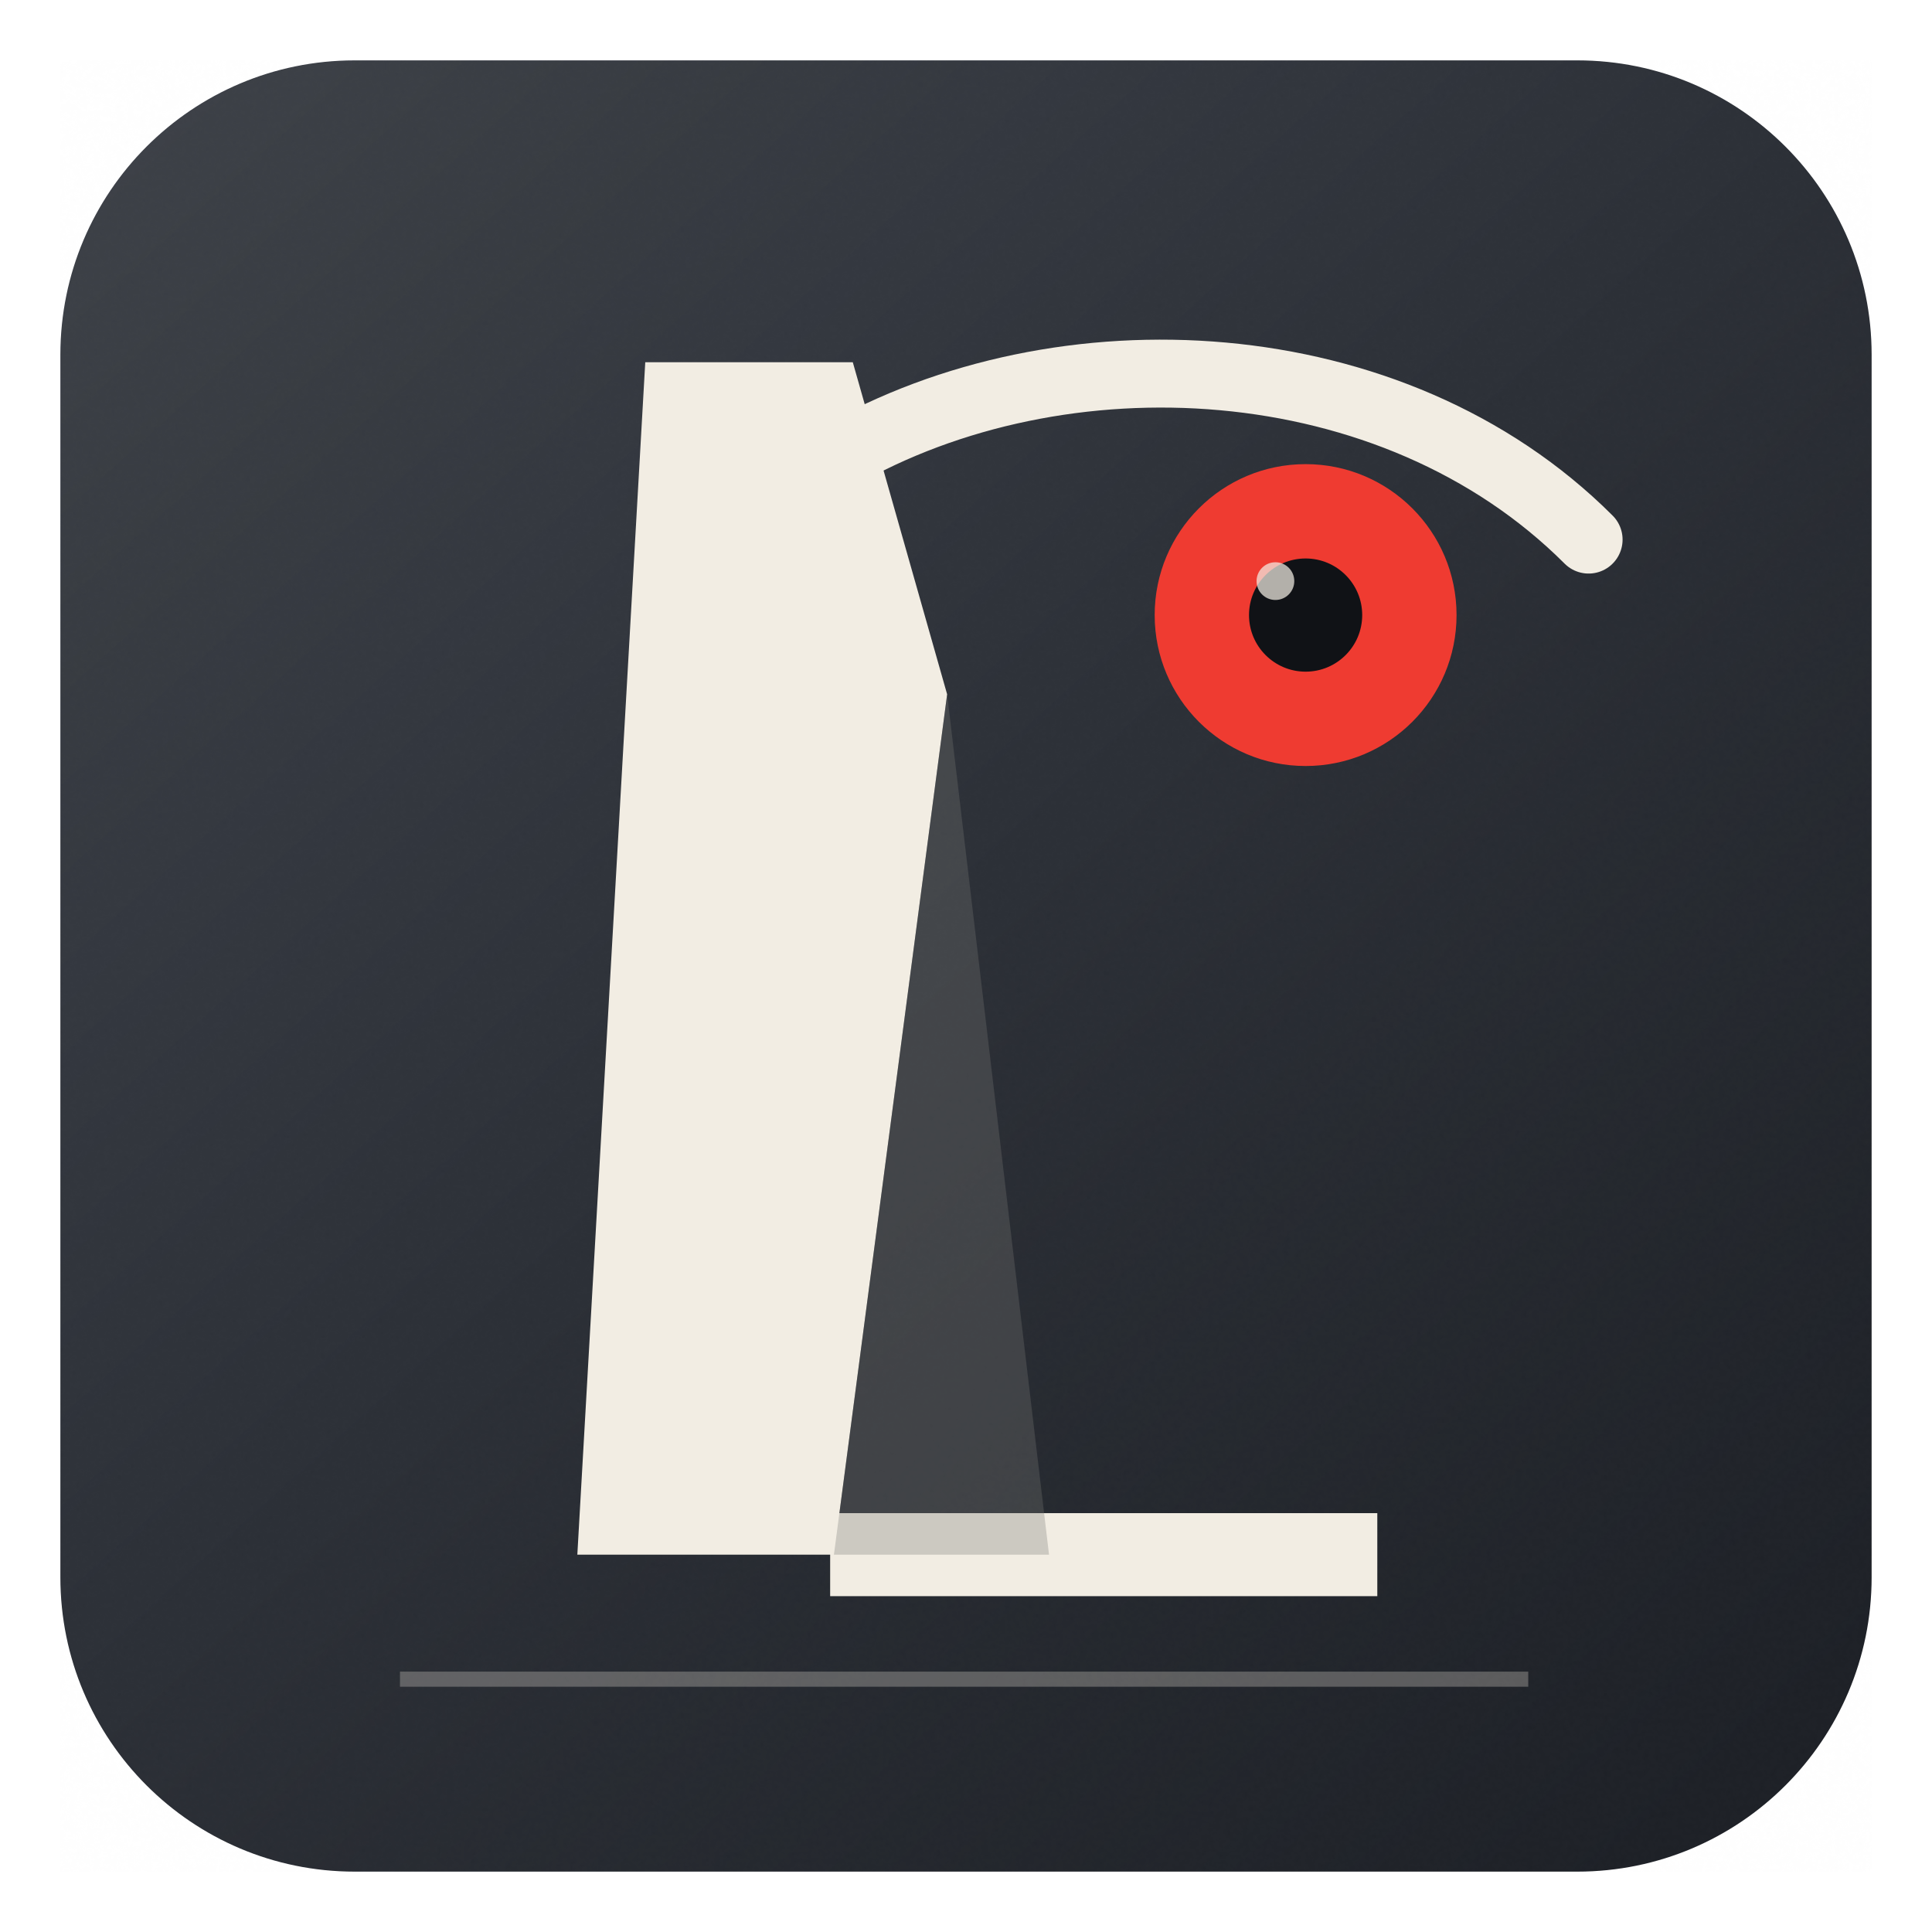
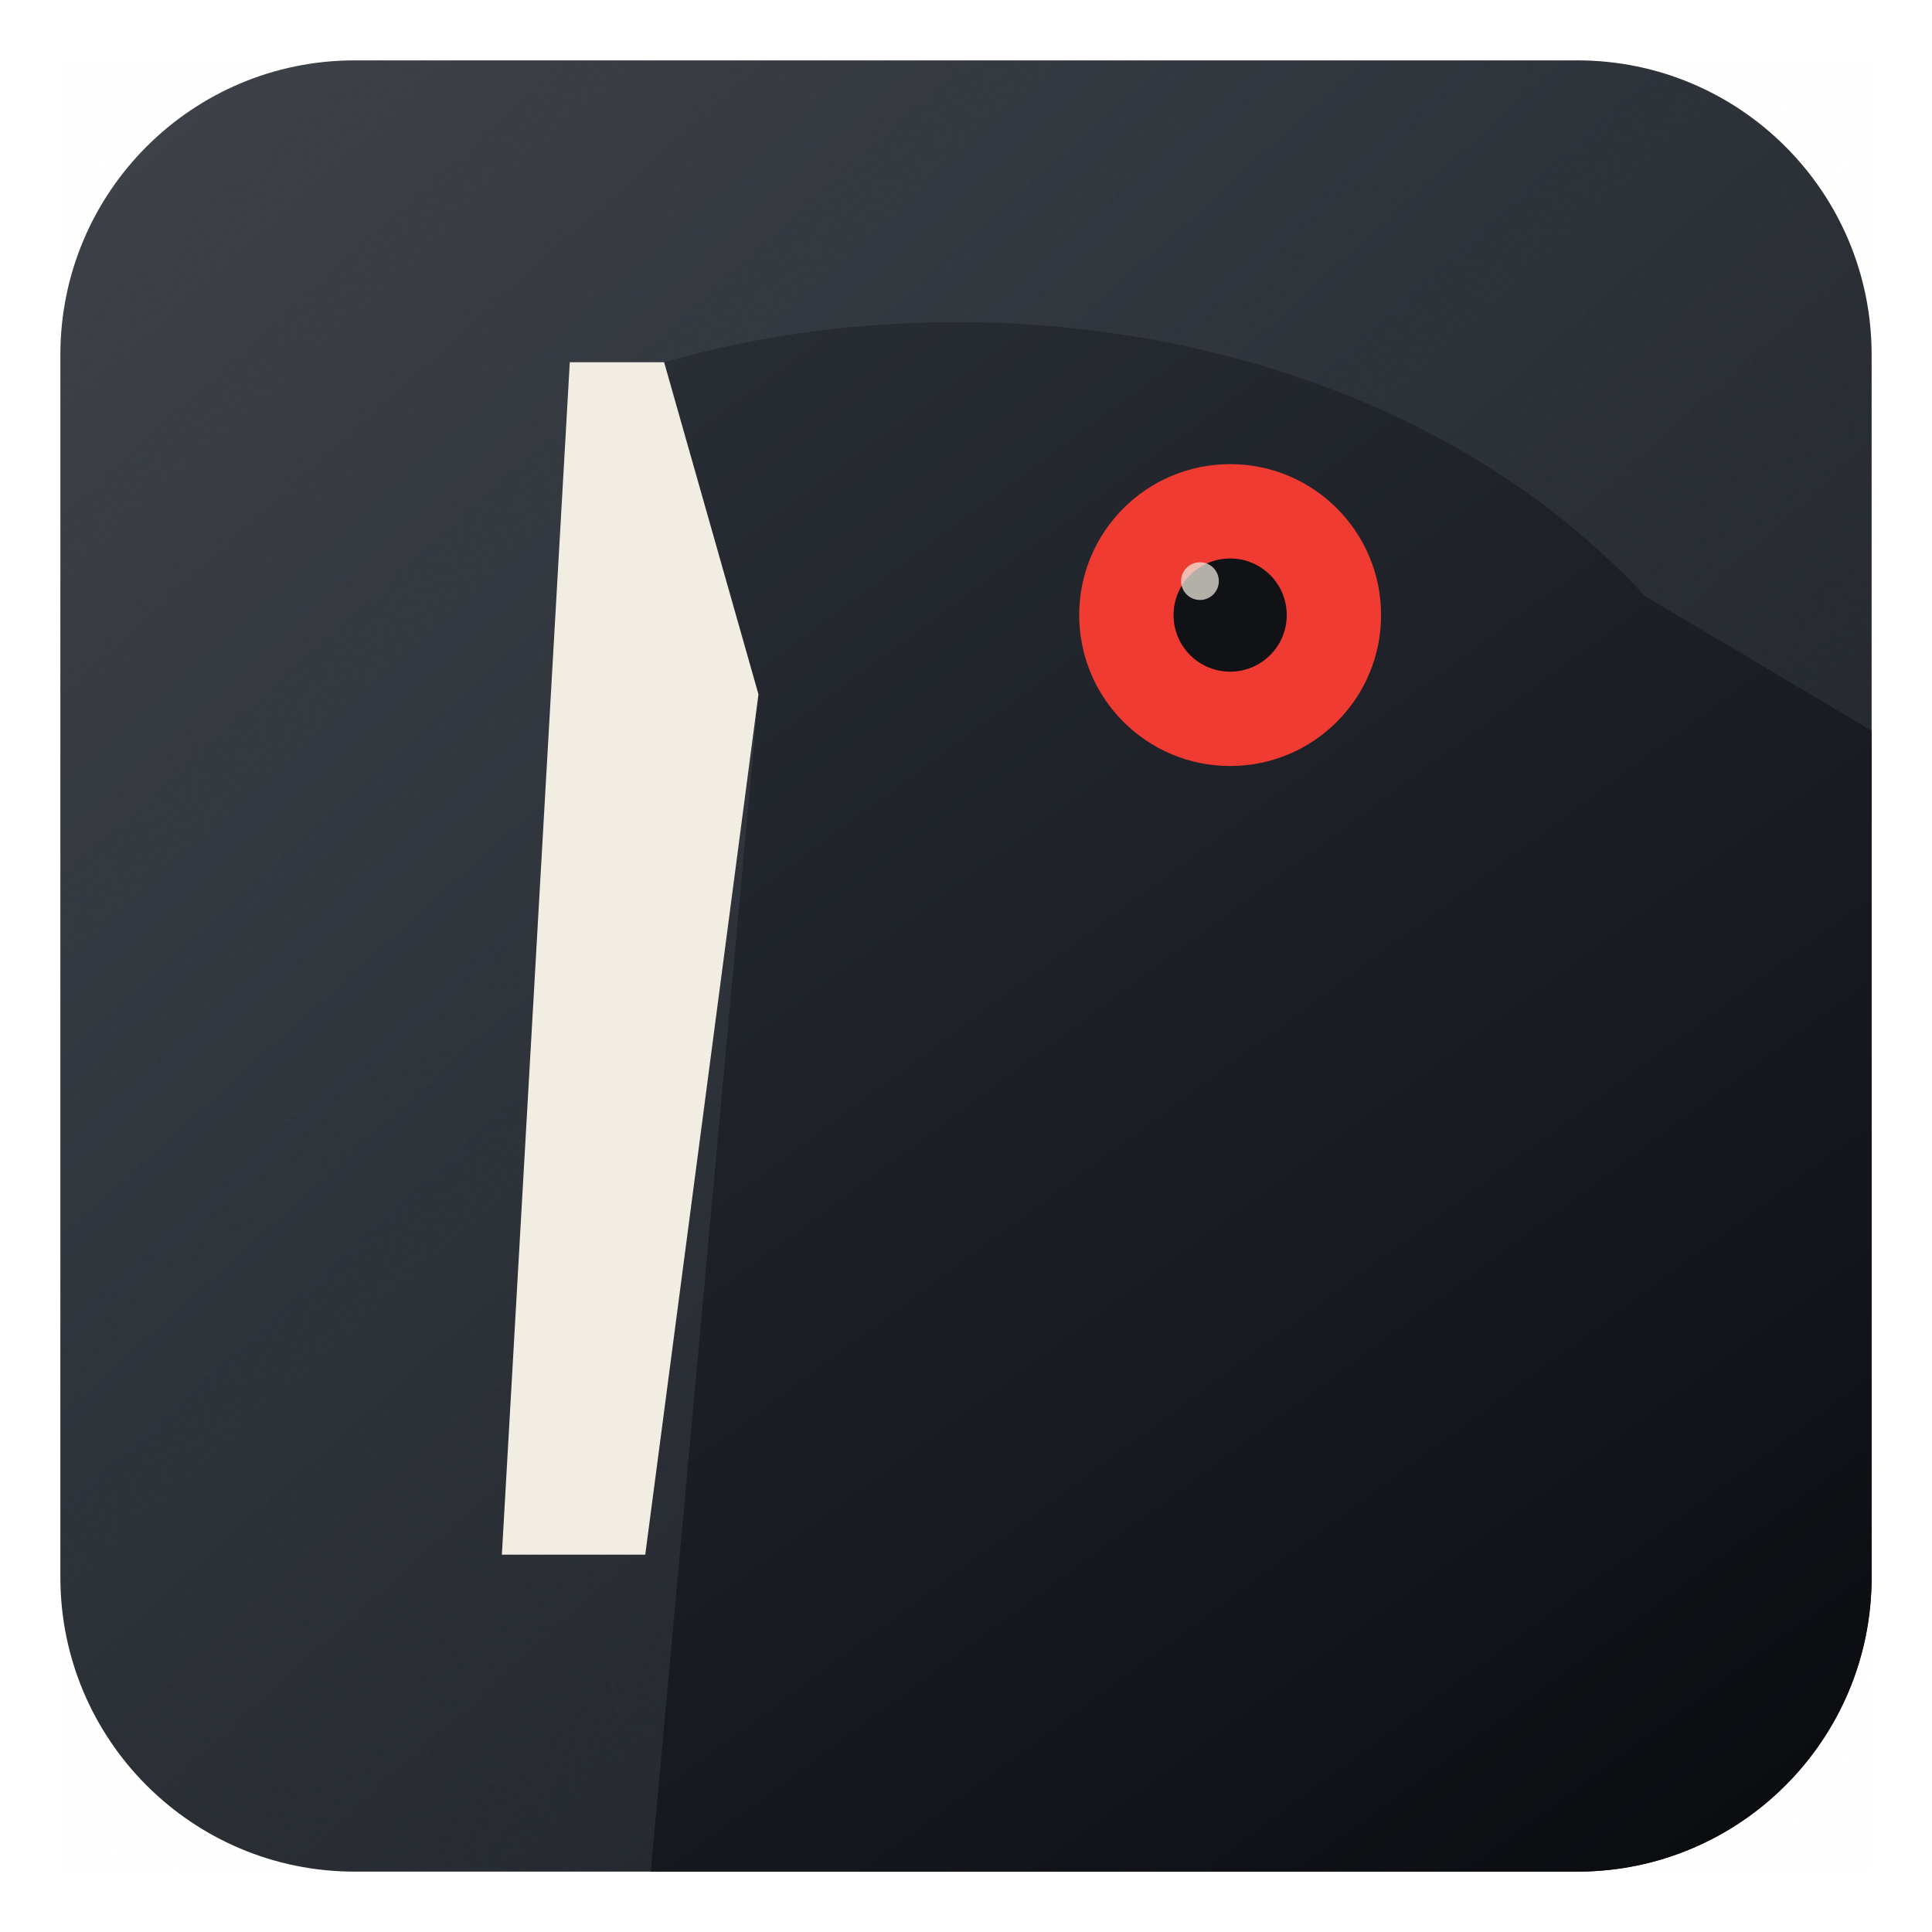
<svg xmlns="http://www.w3.org/2000/svg" width="512" height="512" viewBox="0 0 512 512">
  <defs>
    <clipPath id="iconClip" clipPathUnits="userSpaceOnUse">
      <rect x="16" y="16" width="480" height="480" rx="78" />
    </clipPath>
    <linearGradient id="night" x1="48" y1="24" x2="469" y2="491" gradientUnits="userSpaceOnUse">
      <stop stop-color="#3a3e46" />
      <stop offset="0.48" stop-color="#292d34" />
      <stop offset="1" stop-color="#1a1d23" />
    </linearGradient>
    <linearGradient id="bodyShade" x1="190" y1="96" x2="478" y2="486" gradientUnits="userSpaceOnUse">
      <stop stop-color="#292d34" />
      <stop offset="0.38" stop-color="#1e2228" />
      <stop offset="0.72" stop-color="#14171c" />
      <stop offset="1" stop-color="#0b0d11" />
    </linearGradient>
    <radialGradient id="sheen" cx="0" cy="0" r="1" gradientTransform="translate(194 101) rotate(51) scale(390)">
      <stop stop-color="#ffffff" stop-opacity="0.07" />
      <stop offset="0.62" stop-color="#ffffff" stop-opacity="0" />
    </radialGradient>
    <filter id="grain" x="0" y="0" width="100%" height="100%">
      <feTurbulence type="fractalNoise" baseFrequency="0.65" numOctaves="2" seed="29" result="n" />
      <feColorMatrix in="n" type="saturate" values="0" result="m" />
      <feComponentTransfer in="m">
        <feFuncA type="table" tableValues="0 0.038" />
      </feComponentTransfer>
    </filter>
  </defs>
  <rect x="16" y="16" width="480" height="480" rx="78" fill="url(#night)" />
  <rect x="16" y="16" width="480" height="480" rx="78" fill="url(#sheen)" />
  <rect x="16" y="16" width="480" height="480" rx="78" filter="url(#grain)" opacity="0.48" />
-   <path d="M171 96H226L251 184L221 412H153L171 96Z" fill="#f2ede3" />
-   <path d="M222 121C281 87 369 91 421 143" fill="none" stroke="#f2ede3" stroke-width="18" stroke-linecap="round" />
-   <path d="M220 412H365" stroke="#f2ede3" stroke-width="22" />
-   <path d="M251 184L221 412H278" fill="#777773" opacity="0.31" />
-   <circle cx="346" cy="163" r="40" fill="#ef3b31" />
-   <circle cx="346" cy="163" r="15" fill="#101216" />
-   <circle cx="338" cy="154" r="5" fill="#f2ede3" opacity="0.72" />
-   <path d="M106 445H405" stroke="#f2ede3" stroke-opacity="0.28" stroke-width="4" />
+   <g clip-path="url(#iconClip)">
+     <g transform="translate(-20 0)">
+       <path d="M196 96C279 72 390 87 456 158L520 196V512H191L221 184L196 96Z" fill="url(#bodyShade)" />
+       <path d="M171 96H196L221 184L191 412H153L171 96Z" fill="#f2ede3" />
+       <circle cx="346" cy="163" r="40" fill="#ef3b31" />
+       <circle cx="346" cy="163" r="15" fill="#101216" />
+       <circle cx="338" cy="154" r="5" fill="#f2ede3" opacity="0.72" />
+     </g>
+   </g>
</svg>
